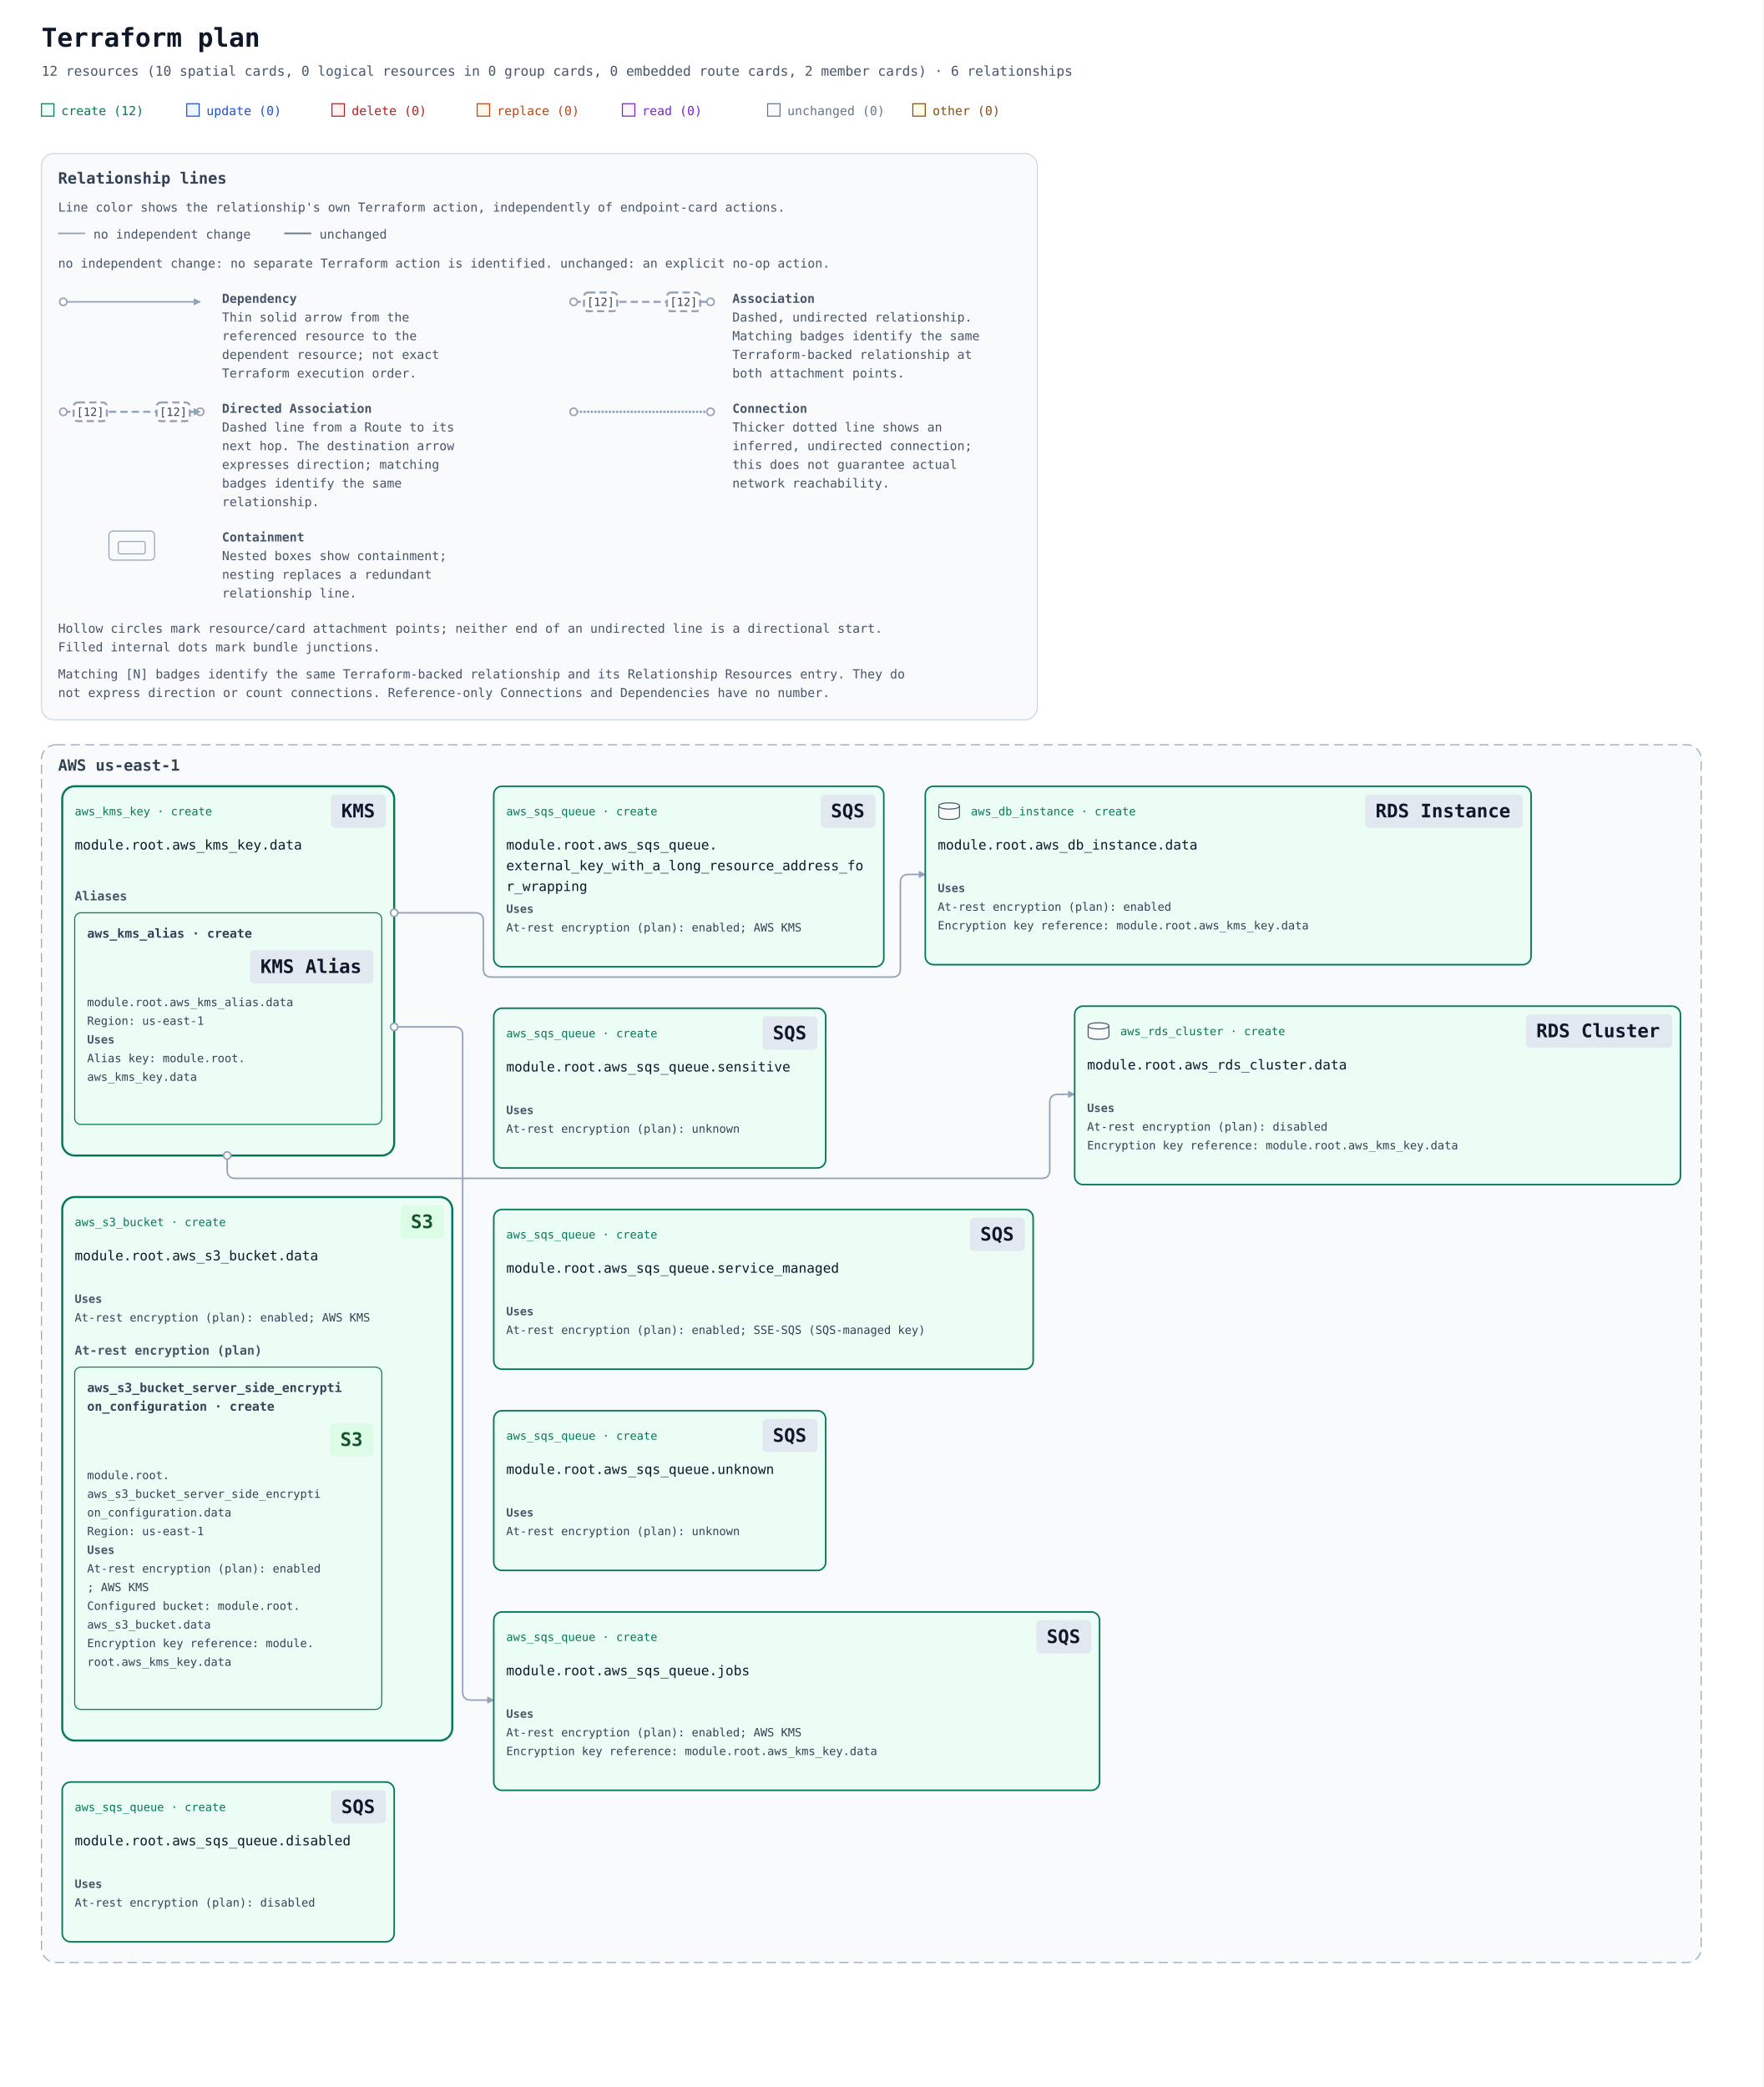
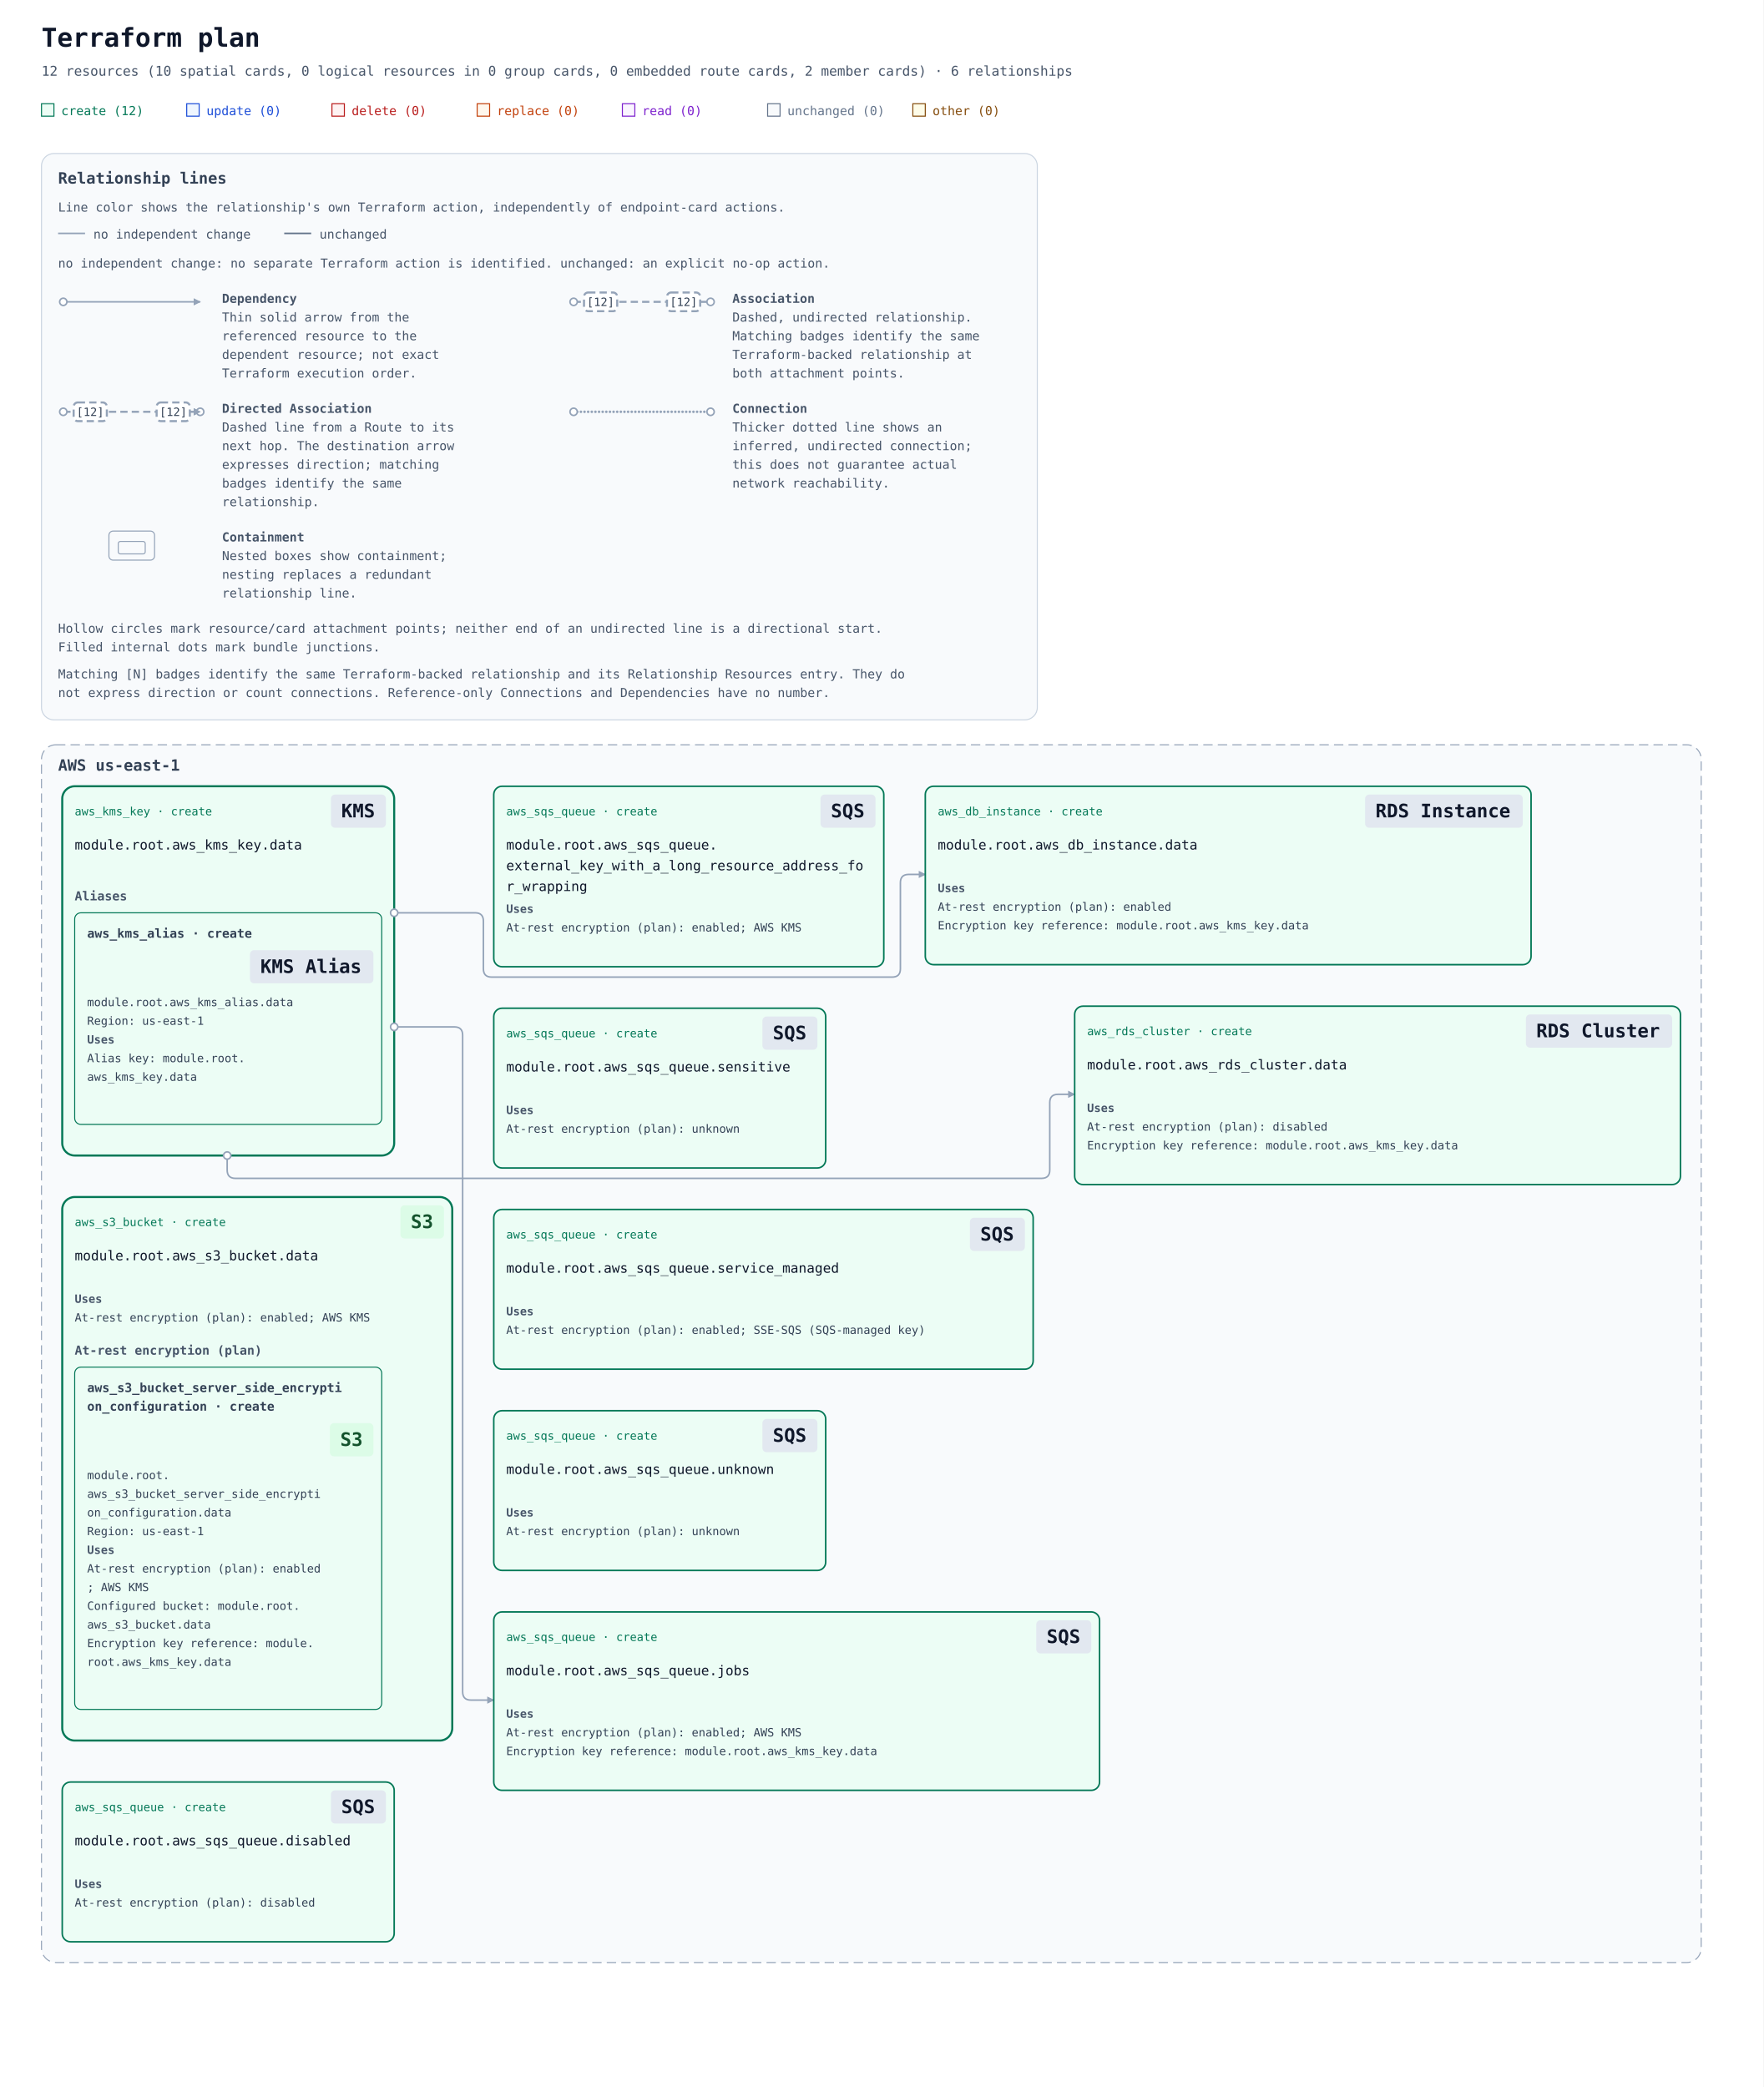
<svg xmlns="http://www.w3.org/2000/svg" width="1700" height="2012" viewBox="0 0 1700 2012" role="img" aria-labelledby="title description">
  <defs>
    <marker id="arrow" viewBox="0 0 10 10" refX="9" refY="5" markerWidth="7" markerHeight="7" markerUnits="userSpaceOnUse" orient="auto-start-reverse">
      <path d="M 0 0 L 10 5 L 0 10 z" fill="#94a3b8" />
    </marker>
    <mask id="container-occlusion-0" maskUnits="userSpaceOnUse" maskContentUnits="userSpaceOnUse" x="0" y="0" width="1700" height="1454" style="mask-type:luminance">
      <rect width="1700" height="1454" fill="white" />
      <rect data-occluder="resource-6177735f73335f6275636b65742e64617461-current" x="58" y="594" width="380" height="528" rx="14" fill="black" />
    </mask>
  </defs>
  <rect width="100%" height="100%" fill="#ffffff" />
  <g font-family="ui-monospace, SFMono-Regular, Consolas, monospace">
    <text x="40" y="45" font-size="25" font-weight="700" fill="#0f172a">Terraform plan</text>
    <text x="40" y="73" font-size="13" fill="#475569">12 resources (10 spatial cards, 0 logical resources in 0 group cards, 0 embedded route cards, 2 member cards) · 6 relationships</text>
    <rect x="40" y="100" width="12" height="12" fill="#ecfdf5" stroke="#047857" />
    <text x="59" y="111" font-size="12" fill="#047857">create (12)</text>
    <rect x="180" y="100" width="12" height="12" fill="#eff6ff" stroke="#1d4ed8" />
    <text x="199" y="111" font-size="12" fill="#1d4ed8">update (0)</text>
    <rect x="320" y="100" width="12" height="12" fill="#fef2f2" stroke="#b91c1c" />
    <text x="339" y="111" font-size="12" fill="#b91c1c">delete (0)</text>
    <rect x="460" y="100" width="12" height="12" fill="#fff7ed" stroke="#c2410c" />
    <text x="479" y="111" font-size="12" fill="#c2410c">replace (0)</text>
    <rect x="600" y="100" width="12" height="12" fill="#faf5ff" stroke="#7e22ce" />
    <text x="619" y="111" font-size="12" fill="#7e22ce">read (0)</text>
    <rect x="740" y="100" width="12" height="12" fill="#f8fafc" stroke="#64748b" />
    <text x="759" y="111" font-size="12" fill="#64748b">unchanged (0)</text>
    <rect x="880" y="100" width="12" height="12" fill="#fefce8" stroke="#854d0e" />
    <text x="899" y="111" font-size="12" fill="#854d0e">other (0)</text>
    <g id="relationship-legend" font-size="12" fill="#475569" transform="translate(40 148)">
      <rect width="960" height="546" rx="12" fill="#f8fafc" stroke="#cbd5e1" />
      <text x="16" y="29" font-size="15" font-weight="700" fill="#334155">Relationship lines</text>
      <text x="16" y="56">Line color shows the relationship's own Terraform action, independently of endpoint-card actions.</text>
      <path data-legend-action="none" d="M 16 77 H 42" fill="none" stroke="#94a3b8" stroke-width="1.5" />
      <text x="50" y="82">no independent change</text>
      <path data-legend-action="unchanged" d="M 234 77 H 260" fill="none" stroke="#64748b" stroke-width="1.5" />
      <text x="268" y="82">unchanged</text>
      <text x="16" y="110">no independent change: no separate Terraform action is identified. unchanged: an explicit no-op action.</text>
      <g data-legend-entry="dependency" transform="translate(0 132)">
        <g data-legend-sample="dependency">
          <path data-legend-kind="dependency" data-directionality="directed" d="M 21 11 H 153" fill="none" stroke="#94a3b8" stroke-width="1.5" marker-end="url(#arrow)" />
          <circle data-legend-endpoint="source" cx="21" cy="11" r="3.5" fill="#ffffff" stroke="#94a3b8" stroke-width="1.5" />
        </g>
        <text x="174" y="12" font-weight="700">Dependency</text>
        <text x="174" y="30">Thin solid arrow from the</text>
        <text x="174" y="48">referenced resource to the</text>
        <text x="174" y="66">dependent resource; not exact</text>
        <text x="174" y="84">Terraform execution order.</text>
      </g>
      <g data-legend-entry="association" transform="translate(492 132)">
        <g data-legend-sample="association">
          <path data-legend-kind="association" data-directionality="undirected" d="M 21 11 H 153" fill="none" stroke="#94a3b8" stroke-width="2" stroke-dasharray="7 4" />
          <circle data-legend-endpoint="source" cx="21" cy="11" r="3.5" fill="#ffffff" stroke="#94a3b8" stroke-width="1.5" />
          <circle data-legend-endpoint="target" cx="153" cy="11" r="3.5" fill="#ffffff" stroke="#94a3b8" stroke-width="1.5" />
          <g data-legend-badge="source">
            <rect x="31" y="2" width="32" height="18" rx="4" fill="#ffffff" stroke="#94a3b8" stroke-width="2" stroke-dasharray="7 4" />
            <text x="47" y="15" text-anchor="middle" font-size="11" fill="#334155">[12]</text>
          </g>
          <g data-legend-badge="target">
            <rect x="111" y="2" width="32" height="18" rx="4" fill="#ffffff" stroke="#94a3b8" stroke-width="2" stroke-dasharray="7 4" />
            <text x="127" y="15" text-anchor="middle" font-size="11" fill="#334155">[12]</text>
          </g>
        </g>
        <text x="174" y="12" font-weight="700">Association</text>
        <text x="174" y="30">Dashed, undirected relationship.</text>
        <text x="174" y="48">Matching badges identify the same</text>
        <text x="174" y="66">Terraform-backed relationship at</text>
        <text x="174" y="84">both attachment points.</text>
      </g>
      <g data-legend-entry="directed-association" transform="translate(0 238)">
        <g data-legend-sample="directed-association">
          <path data-legend-kind="directed-association" data-directionality="directed" d="M 21 11 H 153" fill="none" stroke="#94a3b8" stroke-width="2" stroke-dasharray="7 4" marker-end="url(#arrow)" />
          <circle data-legend-endpoint="source" cx="21" cy="11" r="3.5" fill="#ffffff" stroke="#94a3b8" stroke-width="1.5" />
          <circle data-legend-endpoint="target" cx="153" cy="11" r="3.5" fill="#ffffff" stroke="#94a3b8" stroke-width="1.5" />
          <path data-legend-arrow="true" d="M 146.7 7.5 L 153.7 11 L 146.7 14.5 Z" fill="#94a3b8" />
          <g data-legend-badge="source">
            <rect x="31" y="2" width="32" height="18" rx="4" fill="#ffffff" stroke="#94a3b8" stroke-width="2" stroke-dasharray="7 4" />
            <text x="47" y="15" text-anchor="middle" font-size="11" fill="#334155">[12]</text>
          </g>
          <g data-legend-badge="target">
            <rect x="111" y="2" width="32" height="18" rx="4" fill="#ffffff" stroke="#94a3b8" stroke-width="2" stroke-dasharray="7 4" />
            <text x="127" y="15" text-anchor="middle" font-size="11" fill="#334155">[12]</text>
          </g>
        </g>
        <text x="174" y="12" font-weight="700">Directed Association</text>
        <text x="174" y="30">Dashed line from a Route to its</text>
        <text x="174" y="48">next hop. The destination arrow</text>
        <text x="174" y="66">expresses direction; matching</text>
        <text x="174" y="84">badges identify the same</text>
        <text x="174" y="102">relationship.</text>
      </g>
      <g data-legend-entry="connection" transform="translate(492 238)">
        <g data-legend-sample="connection">
          <path data-legend-kind="connection" data-directionality="undirected" d="M 21 11 H 153" fill="none" stroke="#94a3b8" stroke-width="2.5" stroke-dasharray="0 3.5" stroke-linecap="round" />
          <circle data-legend-endpoint="source" cx="21" cy="11" r="3.5" fill="#ffffff" stroke="#94a3b8" stroke-width="1.5" />
          <circle data-legend-endpoint="target" cx="153" cy="11" r="3.5" fill="#ffffff" stroke="#94a3b8" stroke-width="1.5" />
        </g>
        <text x="174" y="12" font-weight="700">Connection</text>
        <text x="174" y="30">Thicker dotted line shows an</text>
        <text x="174" y="48">inferred, undirected connection;</text>
        <text x="174" y="66">this does not guarantee actual</text>
        <text x="174" y="84">network reachability.</text>
      </g>
      <g data-legend-entry="containment" transform="translate(0 362)">
        <g data-legend-sample="containment">
          <g data-legend-kind="containment" fill="none" stroke="#94a3b8">
            <rect x="65" y="2" width="44" height="28" rx="4" />
            <rect x="74" y="12" width="26" height="12" rx="2" />
          </g>
        </g>
        <text x="174" y="12" font-weight="700">Containment</text>
        <text x="174" y="30">Nested boxes show containment;</text>
        <text x="174" y="48">nesting replaces a redundant</text>
        <text x="174" y="66">relationship line.</text>
      </g>
      <text x="16" y="462">Hollow circles mark resource/card attachment points; neither end of an undirected line is a directional start.</text>
      <text x="16" y="480">Filled internal dots mark bundle junctions.</text>
      <text x="16" y="506">Matching [N] badges identify the same Terraform-backed relationship and its Relationship Resources entry. They do</text>
      <text x="16" y="524">not express direction or count connections. Reference-only Connections and Dependencies have no number.</text>
    </g>
    <g transform="translate(0 558)">
      <g data-architecture="true" transform="translate(0 0)">
        <g data-deployment-scope="true" data-scope-provider="AWS" data-region="us-east-1">
          <rect x="40" y="160" width="1600" height="1174" rx="14" fill="#f8fafc" stroke="#94a3b8" stroke-dasharray="9 5" />
          <text x="56" y="185" font-size="15" font-weight="700" fill="#334155">AWS us-east-1</text>
        </g>
        <g data-member-cluster="resource-6177735f6b6d735f6b65792e64617461-current">
          <rect x="60" y="200" width="320" height="356" rx="12" fill="#ecfdf5" stroke="#047857" stroke-width="2" data-mode="managed" />
        </g>
        <g data-member-cluster="resource-6177735f73335f6275636b65742e64617461-current">
          <rect x="60" y="596" width="376" height="524" rx="12" fill="#ecfdf5" stroke="#047857" stroke-width="2" data-mode="managed" />
        </g>
        <path d="M 380 322 L 458 322 Q 466 322 466 330 L 466 376 Q 466 384 474 384 L 860 384 Q 868 384 868 376 L 868 293 Q 868 285 876 285 L 892 285 " data-edge-kind="dependency" data-directionality="directed" data-source="resource-6177735f6b6d735f6b65792e64617461-current" data-target="resource-6177735f64625f696e7374616e63652e64617461-current" fill="none" stroke="#94a3b8" stroke-width="1.5" stroke-linejoin="round" marker-end="url(#arrow)" mask="url(#container-occlusion-0)" />
        <g data-edge-kind="dependency" data-source="resource-6177735f6b6d735f6b65792e64617461-current" data-target="resource-6177735f6b6d735f616c6961732e64617461-current" />
        <path d="M 219 556 L 219 570 Q 219 578 227 578 L 1004 578 Q 1012 578 1012 570 L 1012 505 Q 1012 497 1020 497 L 1036 497 " data-edge-kind="dependency" data-directionality="directed" data-source="resource-6177735f6b6d735f6b65792e64617461-current" data-target="resource-6177735f7264735f636c75737465722e64617461-current" fill="none" stroke="#94a3b8" stroke-width="1.5" stroke-linejoin="round" marker-end="url(#arrow)" mask="url(#container-occlusion-0)" />
        <g data-edge-kind="dependency" data-source="resource-6177735f6b6d735f6b65792e64617461-current" data-target="resource-6177735f73335f6275636b65745f7365727665725f736964655f656e6372797074696f6e5f636f6e66696775726174696f6e2e64617461-current" />
        <path d="M 380 432 L 438 432 Q 446 432 446 440 L 446 1073 Q 446 1081 454 1081 L 476 1081 " data-edge-kind="dependency" data-directionality="directed" data-source="resource-6177735f6b6d735f6b65792e64617461-current" data-target="resource-6177735f7371735f71756575652e6a6f6273-current" fill="none" stroke="#94a3b8" stroke-width="1.5" stroke-linejoin="round" marker-end="url(#arrow)" mask="url(#container-occlusion-0)" />
        <g data-edge-kind="dependency" data-source="resource-6177735f73335f6275636b65742e64617461-current" data-target="resource-6177735f73335f6275636b65745f7365727665725f736964655f656e6372797074696f6e5f636f6e66696775726174696f6e2e64617461-current" />
        <g id="resource-6177735f64625f696e7374616e63652e64617461-current" data-architecture-id="terraform:6177735f64625f696e7374616e63652e64617461-current" data-qualified-address="module.root.aws_db_instance.data" data-terraform-address="aws_db_instance.data">
          <rect x="892" y="200" width="584" height="172" rx="8" fill="#ecfdf5" stroke="#047857" stroke-width="1.5" data-mode="managed" />
-           <text data-resource-type-heading="true" x="936" y="228" font-size="11" fill="#047857" xml:space="preserve">aws_db_instance · create</text>
+           <text data-resource-type-heading="true" x="904" y="228" font-size="11" fill="#047857" xml:space="preserve">aws_db_instance · create</text>
          <rect data-service-badge="true" data-presentation-padding="10 4" data-service-category="neutral" data-service-full-name="Amazon RDS" data-display-name="RDS Instance" x="1316" y="208" width="152" height="32" rx="4" fill="#e2e8f0" />
          <text data-service-name="true" x="1326" y="230" font-size="18" font-weight="700" fill="#0f172a" xml:space="preserve">RDS Instance</text>
-           <g data-role-shape="data-store" transform="translate(904 215)" role="img" aria-label="Visual role: data-store" pointer-events="none" fill="#f8fafc" stroke="#475569" stroke-width="1">
-             <path d="M1 4 C1 0 21 0 21 4 V14 C21 18 1 18 1 14 Z" />
-             <path d="M1 4 C1 8 21 8 21 4" fill="none" />
-           </g>
          <text x="904" y="261" font-size="13" fill="#0f172a" xml:space="preserve">module.root.aws_db_instance.data</text>
          <g data-resource-references="true">
            <text x="904" y="302" font-size="11" font-weight="700" fill="#475569">Uses</text>
            <g>
              <text x="904" y="320" font-size="11" fill="#334155" xml:space="preserve">At-rest encryption (plan): enabled</text>
            </g>
            <a href="#resource-6177735f6b6d735f6b65792e64617461-current" data-reference-attribute="kms_key_id">
              <text x="904" y="338" font-size="11" fill="#334155" xml:space="preserve">Encryption key reference: module.root.aws_kms_key.data</text>
            </a>
          </g>
          <text x="904" y="360" font-size="10" fill="#64748b" />
        </g>
        <g id="resource-6177735f6b6d735f6b65792e64617461-current" data-architecture-id="terraform:6177735f6b6d735f6b65792e64617461-current" data-qualified-address="module.root.aws_kms_key.data" data-terraform-address="aws_kms_key.data" data-presentation-header="60 200 320 356">
          <text data-resource-type-heading="true" x="72" y="228" font-size="11" fill="#047857" xml:space="preserve">aws_kms_key · create</text>
          <rect data-service-badge="true" data-presentation-padding="10 4" data-service-category="neutral" data-service-full-name="AWS Key Management Service" data-display-name="KMS" x="319" y="208" width="53" height="32" rx="4" fill="#e2e8f0" />
          <text data-service-name="true" x="329" y="230" font-size="18" font-weight="700" fill="#0f172a" xml:space="preserve">KMS</text>
          <text x="72" y="261" font-size="13" fill="#0f172a" xml:space="preserve">module.root.aws_kms_key.data</text>
          <g data-cluster-members="true">
            <text x="72" y="310" font-size="12" font-weight="700" fill="#475569">Aliases</text>
            <g id="resource-6177735f6b6d735f616c6961732e64617461-current" data-architecture-id="terraform:6177735f6b6d735f616c6961732e64617461-current" data-terraform-address="aws_kms_alias.data" data-qualified-address="module.root.aws_kms_alias.data" data-embedded-member="true" data-member-owner="aws_kms_key.data">
              <rect x="72" y="322" width="296" height="204" rx="6" fill="#ecfdf5" stroke="#047857" stroke-width="1" />
              <text data-resource-type-heading="true" font-size="12" font-weight="700" fill="#334155">
                <tspan x="84" y="346" xml:space="preserve">aws_kms_alias · create</tspan>
              </text>
              <rect data-service-badge="true" data-presentation-padding="10 4" data-service-category="neutral" data-service-full-name="AWS Key Management Service" data-display-name="KMS Alias" x="241" y="358" width="119" height="32" rx="4" fill="#e2e8f0" />
              <text data-service-name="true" x="251" y="380" font-size="18" font-weight="700" fill="#0f172a" xml:space="preserve">KMS Alias</text>
              <text x="84" y="412" font-size="11" fill="#334155" xml:space="preserve">module.root.aws_kms_alias.data</text>
              <text x="84" y="430" font-size="11" fill="#334155" xml:space="preserve">Region: us-east-1</text>
              <g data-resource-references="true">
                <text x="84" y="448" font-size="11" font-weight="700" fill="#475569">Uses</text>
                <a href="#resource-6177735f6b6d735f6b65792e64617461-current" data-reference-attribute="target_key_id">
                  <text x="84" y="466" font-size="11" fill="#334155" xml:space="preserve">Alias key: module.root.</text>
                  <text x="84" y="484" font-size="11" fill="#334155" xml:space="preserve">aws_kms_key.data</text>
                </a>
              </g>
            </g>
          </g>
          <text x="72" y="544" font-size="10" fill="#64748b" />
        </g>
        <g id="resource-6177735f7264735f636c75737465722e64617461-current" data-architecture-id="terraform:6177735f7264735f636c75737465722e64617461-current" data-qualified-address="module.root.aws_rds_cluster.data" data-terraform-address="aws_rds_cluster.data">
          <rect x="1036" y="412" width="584" height="172" rx="8" fill="#ecfdf5" stroke="#047857" stroke-width="1.5" data-mode="managed" />
-           <text data-resource-type-heading="true" x="1080" y="440" font-size="11" fill="#047857" xml:space="preserve">aws_rds_cluster · create</text>
+           <text data-resource-type-heading="true" x="1048" y="440" font-size="11" fill="#047857" xml:space="preserve">aws_rds_cluster · create</text>
          <rect data-service-badge="true" data-presentation-padding="10 4" data-service-category="neutral" data-service-full-name="Amazon RDS" data-display-name="RDS Cluster" x="1471" y="420" width="141" height="32" rx="4" fill="#e2e8f0" />
          <text data-service-name="true" x="1481" y="442" font-size="18" font-weight="700" fill="#0f172a" xml:space="preserve">RDS Cluster</text>
-           <g data-role-shape="data-store" transform="translate(1048 427)" role="img" aria-label="Visual role: data-store" pointer-events="none" fill="#f8fafc" stroke="#475569" stroke-width="1">
-             <path d="M1 4 C1 0 21 0 21 4 V14 C21 18 1 18 1 14 Z" />
-             <path d="M1 4 C1 8 21 8 21 4" fill="none" />
-           </g>
          <text x="1048" y="473" font-size="13" fill="#0f172a" xml:space="preserve">module.root.aws_rds_cluster.data</text>
          <g data-resource-references="true">
            <text x="1048" y="514" font-size="11" font-weight="700" fill="#475569">Uses</text>
            <g>
              <text x="1048" y="532" font-size="11" fill="#334155" xml:space="preserve">At-rest encryption (plan): disabled</text>
            </g>
            <a href="#resource-6177735f6b6d735f6b65792e64617461-current" data-reference-attribute="kms_key_id">
              <text x="1048" y="550" font-size="11" fill="#334155" xml:space="preserve">Encryption key reference: module.root.aws_kms_key.data</text>
            </a>
          </g>
          <text x="1048" y="572" font-size="10" fill="#64748b" />
        </g>
        <g id="resource-6177735f73335f6275636b65742e64617461-current" data-architecture-id="terraform:6177735f73335f6275636b65742e64617461-current" data-qualified-address="module.root.aws_s3_bucket.data" data-terraform-address="aws_s3_bucket.data" data-presentation-header="60 596 376 524">
          <text data-resource-type-heading="true" x="72" y="624" font-size="11" fill="#047857" xml:space="preserve">aws_s3_bucket · create</text>
          <rect data-service-badge="true" data-presentation-padding="10 4" data-service-category="storage" data-service-full-name="Amazon S3" data-display-name="S3" x="386" y="604" width="42" height="32" rx="4" fill="#dcfce7" />
          <text data-service-name="true" x="396" y="626" font-size="18" font-weight="700" fill="#14532d" xml:space="preserve">S3</text>
          <text x="72" y="657" font-size="13" fill="#0f172a" xml:space="preserve">module.root.aws_s3_bucket.data</text>
          <g data-resource-references="true">
            <text x="72" y="698" font-size="11" font-weight="700" fill="#475569">Uses</text>
            <g>
              <text x="72" y="716" font-size="11" fill="#334155" xml:space="preserve">At-rest encryption (plan): enabled; AWS KMS</text>
            </g>
          </g>
          <g data-cluster-members="true">
            <text x="72" y="748" font-size="12" font-weight="700" fill="#475569">At-rest encryption (plan)</text>
            <g id="resource-6177735f73335f6275636b65745f7365727665725f736964655f656e6372797074696f6e5f636f6e66696775726174696f6e2e64617461-current" data-architecture-id="terraform:6177735f73335f6275636b65745f7365727665725f736964655f656e6372797074696f6e5f636f6e66696775726174696f6e2e64617461-current" data-terraform-address="aws_s3_bucket_server_side_encryption_configuration.data" data-qualified-address="module.root.aws_s3_bucket_server_side_encryption_configuration.data" data-embedded-member="true" data-member-owner="aws_s3_bucket.data">
              <rect x="72" y="760" width="296" height="330" rx="6" fill="#ecfdf5" stroke="#047857" stroke-width="1" />
              <text data-resource-type-heading="true" font-size="12" font-weight="700" fill="#334155">
                <tspan x="84" y="784" xml:space="preserve">aws_s3_bucket_server_side_encrypti</tspan>
                <tspan x="84" y="802" xml:space="preserve">on_configuration · create</tspan>
              </text>
              <rect data-service-badge="true" data-presentation-padding="10 4" data-service-category="storage" data-service-full-name="Amazon S3" data-display-name="S3" x="318" y="814" width="42" height="32" rx="4" fill="#dcfce7" />
              <text data-service-name="true" x="328" y="836" font-size="18" font-weight="700" fill="#14532d" xml:space="preserve">S3</text>
              <text x="84" y="868" font-size="11" fill="#334155" xml:space="preserve">module.root.</text>
              <text x="84" y="886" font-size="11" fill="#334155" xml:space="preserve">aws_s3_bucket_server_side_encrypti</text>
              <text x="84" y="904" font-size="11" fill="#334155" xml:space="preserve">on_configuration.data</text>
              <text x="84" y="922" font-size="11" fill="#334155" xml:space="preserve">Region: us-east-1</text>
              <g data-resource-references="true">
                <text x="84" y="940" font-size="11" font-weight="700" fill="#475569">Uses</text>
                <g>
                  <text x="84" y="958" font-size="11" fill="#334155" xml:space="preserve">At-rest encryption (plan): enabled</text>
                  <text x="84" y="976" font-size="11" fill="#334155" xml:space="preserve">; AWS KMS</text>
                </g>
                <a href="#resource-6177735f73335f6275636b65742e64617461-current" data-reference-attribute="bucket">
                  <text x="84" y="994" font-size="11" fill="#334155" xml:space="preserve">Configured bucket: module.root.</text>
                  <text x="84" y="1012" font-size="11" fill="#334155" xml:space="preserve">aws_s3_bucket.data</text>
                </a>
                <a href="#resource-6177735f6b6d735f6b65792e64617461-current" data-reference-attribute="rule.apply_server_side_encryption_by_default.kms_master_key_id">
                  <text x="84" y="1030" font-size="11" fill="#334155" xml:space="preserve">Encryption key reference: module.</text>
                  <text x="84" y="1048" font-size="11" fill="#334155" xml:space="preserve">root.aws_kms_key.data</text>
                </a>
              </g>
            </g>
          </g>
          <text x="72" y="1108" font-size="10" fill="#64748b" />
        </g>
        <g id="resource-6177735f7371735f71756575652e64697361626c6564-current" data-architecture-id="terraform:6177735f7371735f71756575652e64697361626c6564-current" data-qualified-address="module.root.aws_sqs_queue.disabled" data-terraform-address="aws_sqs_queue.disabled">
          <rect x="60" y="1160" width="320" height="154" rx="8" fill="#ecfdf5" stroke="#047857" stroke-width="1.5" data-mode="managed" />
          <text data-resource-type-heading="true" x="72" y="1188" font-size="11" fill="#047857" xml:space="preserve">aws_sqs_queue · create</text>
          <rect data-service-badge="true" data-presentation-padding="10 4" data-service-category="neutral" data-service-full-name="Amazon Simple Queue Service" data-display-name="SQS" x="319" y="1168" width="53" height="32" rx="4" fill="#e2e8f0" />
          <text data-service-name="true" x="329" y="1190" font-size="18" font-weight="700" fill="#0f172a" xml:space="preserve">SQS</text>
          <text x="72" y="1221" font-size="13" fill="#0f172a" xml:space="preserve">module.root.aws_sqs_queue.disabled</text>
          <g data-resource-references="true">
            <text x="72" y="1262" font-size="11" font-weight="700" fill="#475569">Uses</text>
            <g>
              <text x="72" y="1280" font-size="11" fill="#334155" xml:space="preserve">At-rest encryption (plan): disabled</text>
            </g>
          </g>
          <text x="72" y="1302" font-size="10" fill="#64748b" />
        </g>
        <g id="resource-6177735f7371735f71756575652e65787465726e616c5f6b65795f776974685f615f6c6f6e675f7265736f757263655f616464726573735f666f725f7772617070696e67-current" data-architecture-id="terraform:6177735f7371735f71756575652e65787465726e616c5f6b65795f776974685f615f6c6f6e675f7265736f757263655f616464726573735f666f725f7772617070696e67-current" data-qualified-address="module.root.aws_sqs_queue.external_key_with_a_long_resource_address_for_wrapping" data-terraform-address="aws_sqs_queue.external_key_with_a_long_resource_address_for_wrapping">
          <rect x="476" y="200" width="376" height="174" rx="8" fill="#ecfdf5" stroke="#047857" stroke-width="1.5" data-mode="managed" />
          <text data-resource-type-heading="true" x="488" y="228" font-size="11" fill="#047857" xml:space="preserve">aws_sqs_queue · create</text>
          <rect data-service-badge="true" data-presentation-padding="10 4" data-service-category="neutral" data-service-full-name="Amazon Simple Queue Service" data-display-name="SQS" x="791" y="208" width="53" height="32" rx="4" fill="#e2e8f0" />
          <text data-service-name="true" x="801" y="230" font-size="18" font-weight="700" fill="#0f172a" xml:space="preserve">SQS</text>
          <text x="488" y="261" font-size="13" fill="#0f172a" xml:space="preserve">module.root.aws_sqs_queue.</text>
          <text x="488" y="281" font-size="13" fill="#0f172a" xml:space="preserve">external_key_with_a_long_resource_address_fo</text>
          <text x="488" y="301" font-size="13" fill="#0f172a" xml:space="preserve">r_wrapping</text>
          <g data-resource-references="true">
            <text x="488" y="322" font-size="11" font-weight="700" fill="#475569">Uses</text>
            <g>
              <text x="488" y="340" font-size="11" fill="#334155" xml:space="preserve">At-rest encryption (plan): enabled; AWS KMS</text>
            </g>
          </g>
          <text x="488" y="362" font-size="10" fill="#64748b" />
        </g>
        <g id="resource-6177735f7371735f71756575652e6a6f6273-current" data-architecture-id="terraform:6177735f7371735f71756575652e6a6f6273-current" data-qualified-address="module.root.aws_sqs_queue.jobs" data-terraform-address="aws_sqs_queue.jobs">
          <rect x="476" y="996" width="584" height="172" rx="8" fill="#ecfdf5" stroke="#047857" stroke-width="1.5" data-mode="managed" />
          <text data-resource-type-heading="true" x="488" y="1024" font-size="11" fill="#047857" xml:space="preserve">aws_sqs_queue · create</text>
          <rect data-service-badge="true" data-presentation-padding="10 4" data-service-category="neutral" data-service-full-name="Amazon Simple Queue Service" data-display-name="SQS" x="999" y="1004" width="53" height="32" rx="4" fill="#e2e8f0" />
          <text data-service-name="true" x="1009" y="1026" font-size="18" font-weight="700" fill="#0f172a" xml:space="preserve">SQS</text>
          <text x="488" y="1057" font-size="13" fill="#0f172a" xml:space="preserve">module.root.aws_sqs_queue.jobs</text>
          <g data-resource-references="true">
            <text x="488" y="1098" font-size="11" font-weight="700" fill="#475569">Uses</text>
            <g>
              <text x="488" y="1116" font-size="11" fill="#334155" xml:space="preserve">At-rest encryption (plan): enabled; AWS KMS</text>
            </g>
            <a href="#resource-6177735f6b6d735f6b65792e64617461-current" data-reference-attribute="kms_master_key_id">
              <text x="488" y="1134" font-size="11" fill="#334155" xml:space="preserve">Encryption key reference: module.root.aws_kms_key.data</text>
            </a>
          </g>
          <text x="488" y="1156" font-size="10" fill="#64748b" />
        </g>
        <g id="resource-6177735f7371735f71756575652e73656e736974697665-current" data-architecture-id="terraform:6177735f7371735f71756575652e73656e736974697665-current" data-qualified-address="module.root.aws_sqs_queue.sensitive" data-terraform-address="aws_sqs_queue.sensitive">
          <rect x="476" y="414" width="320" height="154" rx="8" fill="#ecfdf5" stroke="#047857" stroke-width="1.5" data-mode="managed" />
          <text data-resource-type-heading="true" x="488" y="442" font-size="11" fill="#047857" xml:space="preserve">aws_sqs_queue · create</text>
          <rect data-service-badge="true" data-presentation-padding="10 4" data-service-category="neutral" data-service-full-name="Amazon Simple Queue Service" data-display-name="SQS" x="735" y="422" width="53" height="32" rx="4" fill="#e2e8f0" />
          <text data-service-name="true" x="745" y="444" font-size="18" font-weight="700" fill="#0f172a" xml:space="preserve">SQS</text>
          <text x="488" y="475" font-size="13" fill="#0f172a" xml:space="preserve">module.root.aws_sqs_queue.sensitive</text>
          <g data-resource-references="true">
            <text x="488" y="516" font-size="11" font-weight="700" fill="#475569">Uses</text>
            <g>
              <text x="488" y="534" font-size="11" fill="#334155" xml:space="preserve">At-rest encryption (plan): unknown</text>
            </g>
          </g>
          <text x="488" y="556" font-size="10" fill="#64748b" />
        </g>
        <g id="resource-6177735f7371735f71756575652e736572766963655f6d616e61676564-current" data-architecture-id="terraform:6177735f7371735f71756575652e736572766963655f6d616e61676564-current" data-qualified-address="module.root.aws_sqs_queue.service_managed" data-terraform-address="aws_sqs_queue.service_managed">
          <rect x="476" y="608" width="520" height="154" rx="8" fill="#ecfdf5" stroke="#047857" stroke-width="1.5" data-mode="managed" />
          <text data-resource-type-heading="true" x="488" y="636" font-size="11" fill="#047857" xml:space="preserve">aws_sqs_queue · create</text>
          <rect data-service-badge="true" data-presentation-padding="10 4" data-service-category="neutral" data-service-full-name="Amazon Simple Queue Service" data-display-name="SQS" x="935" y="616" width="53" height="32" rx="4" fill="#e2e8f0" />
          <text data-service-name="true" x="945" y="638" font-size="18" font-weight="700" fill="#0f172a" xml:space="preserve">SQS</text>
          <text x="488" y="669" font-size="13" fill="#0f172a" xml:space="preserve">module.root.aws_sqs_queue.service_managed</text>
          <g data-resource-references="true">
            <text x="488" y="710" font-size="11" font-weight="700" fill="#475569">Uses</text>
            <g>
              <text x="488" y="728" font-size="11" fill="#334155" xml:space="preserve">At-rest encryption (plan): enabled; SSE-SQS (SQS-managed key)</text>
            </g>
          </g>
          <text x="488" y="750" font-size="10" fill="#64748b" />
        </g>
        <g id="resource-6177735f7371735f71756575652e756e6b6e6f776e-current" data-architecture-id="terraform:6177735f7371735f71756575652e756e6b6e6f776e-current" data-qualified-address="module.root.aws_sqs_queue.unknown" data-terraform-address="aws_sqs_queue.unknown">
          <rect x="476" y="802" width="320" height="154" rx="8" fill="#ecfdf5" stroke="#047857" stroke-width="1.5" data-mode="managed" />
          <text data-resource-type-heading="true" x="488" y="830" font-size="11" fill="#047857" xml:space="preserve">aws_sqs_queue · create</text>
          <rect data-service-badge="true" data-presentation-padding="10 4" data-service-category="neutral" data-service-full-name="Amazon Simple Queue Service" data-display-name="SQS" x="735" y="810" width="53" height="32" rx="4" fill="#e2e8f0" />
          <text data-service-name="true" x="745" y="832" font-size="18" font-weight="700" fill="#0f172a" xml:space="preserve">SQS</text>
          <text x="488" y="863" font-size="13" fill="#0f172a" xml:space="preserve">module.root.aws_sqs_queue.unknown</text>
          <g data-resource-references="true">
            <text x="488" y="904" font-size="11" font-weight="700" fill="#475569">Uses</text>
            <g>
              <text x="488" y="922" font-size="11" fill="#334155" xml:space="preserve">At-rest encryption (plan): unknown</text>
            </g>
          </g>
          <text x="488" y="944" font-size="10" fill="#64748b" />
        </g>
        <g data-endpoints="true" data-source="resource-6177735f6b6d735f6b65792e64617461-current" data-target="resource-6177735f64625f696e7374616e63652e64617461-current" aria-hidden="true">
          <circle data-endpoint="source" cx="380" cy="322" r="3.5" fill="#ffffff" stroke="#94a3b8" stroke-width="1.5" />
        </g>
        <g data-endpoints="true" data-source="resource-6177735f6b6d735f6b65792e64617461-current" data-target="resource-6177735f7264735f636c75737465722e64617461-current" aria-hidden="true">
          <circle data-endpoint="source" cx="219" cy="556" r="3.5" fill="#ffffff" stroke="#94a3b8" stroke-width="1.5" />
        </g>
        <g data-endpoints="true" data-source="resource-6177735f6b6d735f6b65792e64617461-current" data-target="resource-6177735f7371735f71756575652e6a6f6273-current" aria-hidden="true">
          <circle data-endpoint="source" cx="380" cy="432" r="3.5" fill="#ffffff" stroke="#94a3b8" stroke-width="1.5" />
        </g>
      </g>
    </g>
  </g>
</svg>
